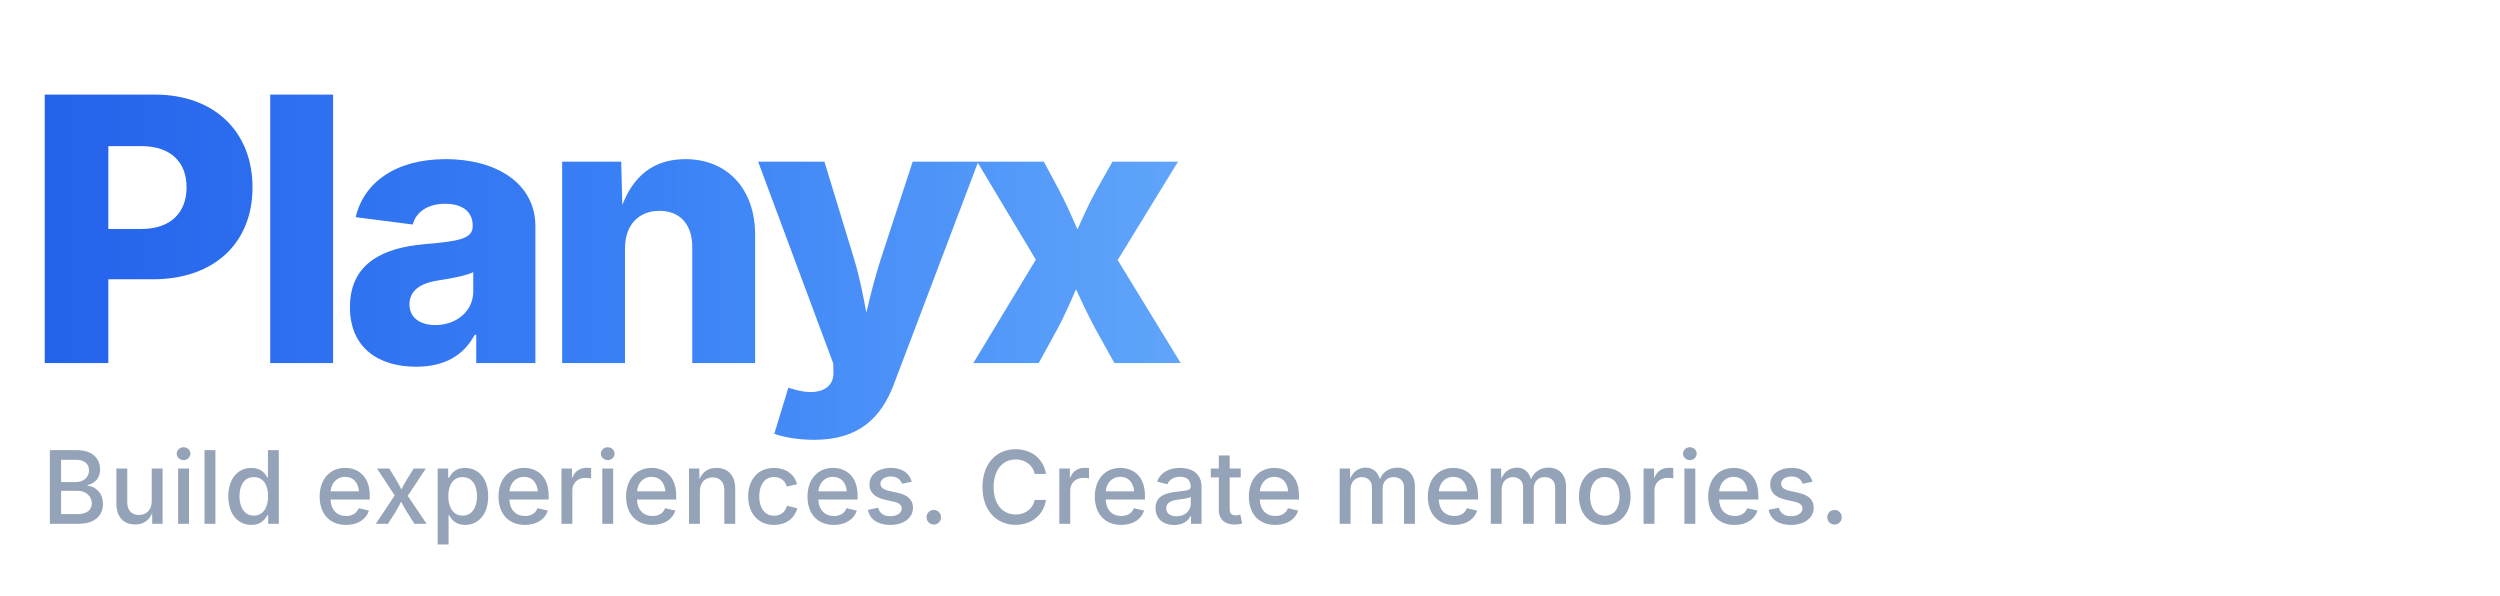
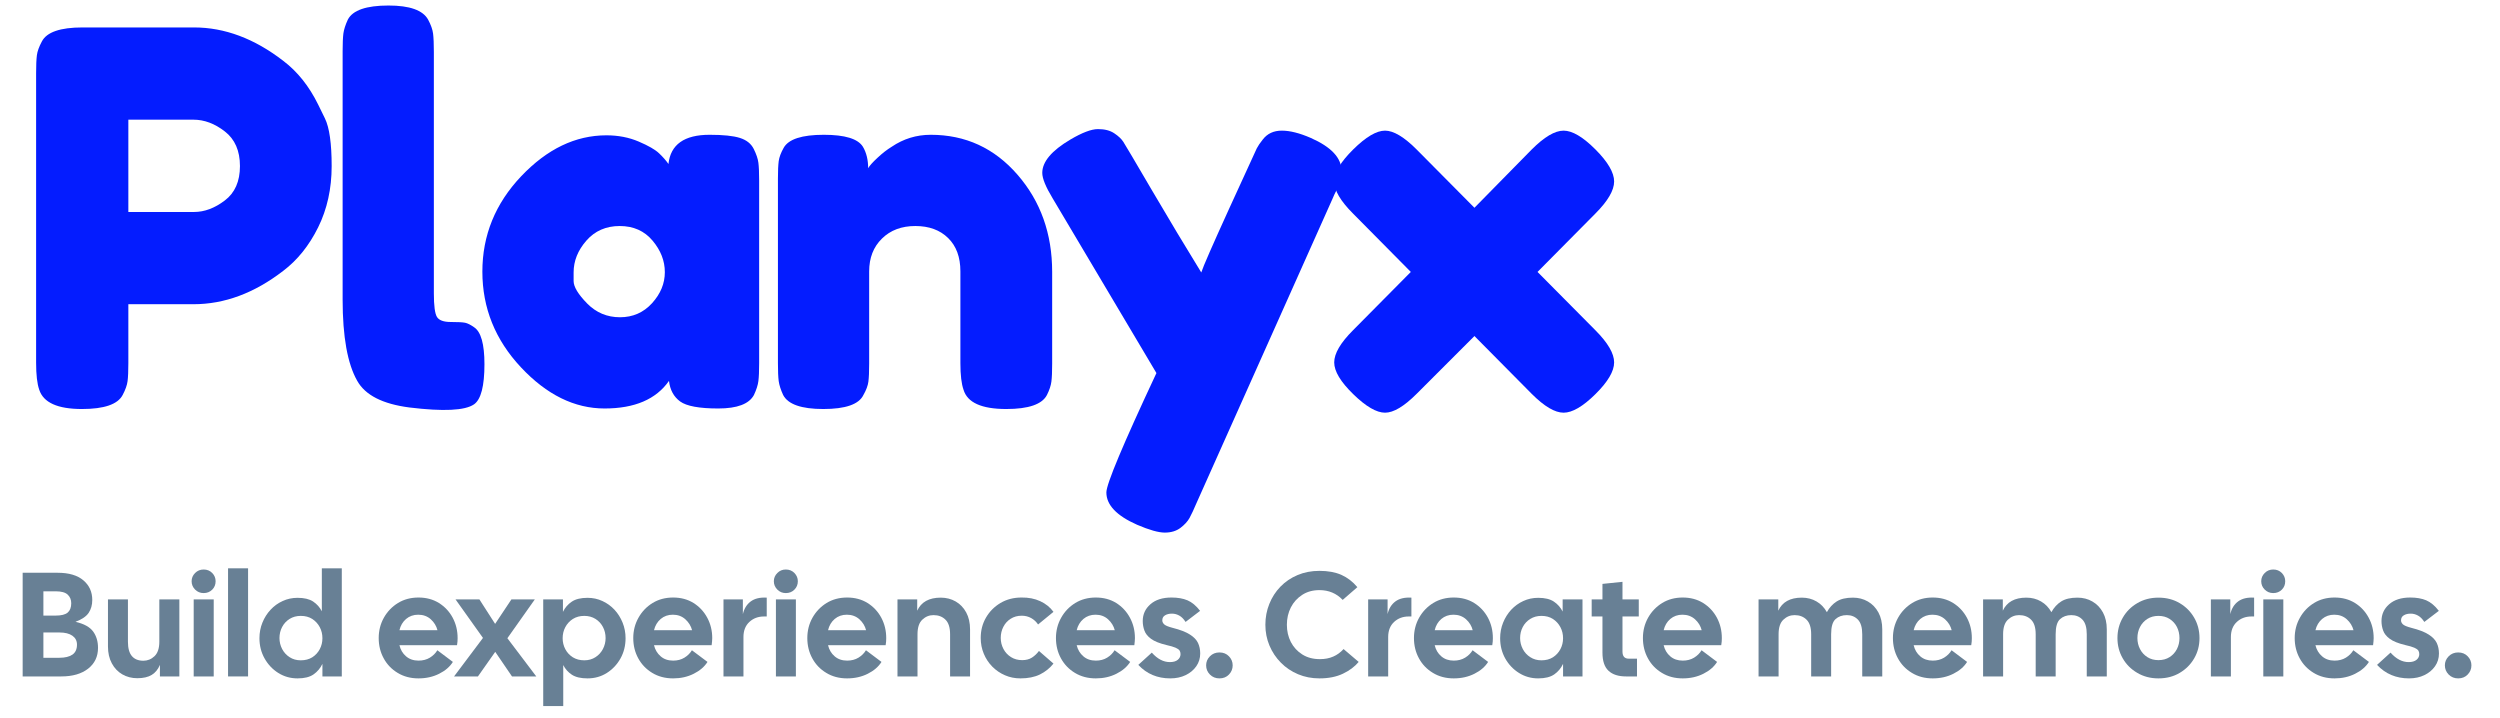
- <svg xmlns="http://www.w3.org/2000/svg" viewBox="0 0 420 100" role="img" aria-labelledby="title desc">
-   <defs>
-     <linearGradient id="planyxBlue" x1="0" y1="0" x2="1" y2="0">
-       <stop offset="0" stop-color="#2563EB" />
-       <stop offset="0.55" stop-color="#3B82F6" />
-       <stop offset="1" stop-color="#60A5FA" />
-     </linearGradient>
-   </defs>
-   <text x="4" y="61" fill="url(#planyxBlue)" font-family="Arial Rounded MT Bold, Nunito, Poppins, Inter, Arial, sans-serif" font-size="62" font-weight="800" letter-spacing="-2.5">Planyx</text>
-   <text x="7" y="88" fill="#94A3B8" font-family="Inter, Arial, sans-serif" font-size="17" font-weight="500" letter-spacing="0.15">Build experiences. Create memories.</text>
+ <svg xmlns="http://www.w3.org/2000/svg" version="1.1" width="2000" height="574" viewBox="0 0 2000 574">
+   <svg xml:space="preserve" width="2000" height="574" data-version="2" data-id="lg_uvmnhkD0uHk7bGW861" viewBox="0 0 422 121" x="0" y="0">
+     <path fill="#041CFF" d="m53.705 17.595 1.14 2.33q1.14 2.33 1.14 8.05 0 5.72-2.28 10.34-2.29 4.62-5.9 7.35-7.3 5.63-15.14 5.63h-11v9.95q0 2.02-.13 3.03-.13 1.02-.83 2.34-1.24 2.37-6.87 2.37-6.16 0-7.21-3.25-.53-1.5-.53-4.58v-48.84q0-2.02.13-3.04.13-1.01.84-2.33 1.23-2.37 6.86-2.37h18.83q7.75 0 15.05 5.63 3.61 2.73 5.9 7.39m-20.95 18.13q2.64 0 5.19-1.94 2.56-1.93 2.56-5.81 0-3.87-2.56-5.85-2.55-1.98-5.28-1.98h-11v15.58z" />
+     <rect width="49.89" height="64.41" x="-24.945" y="-32.205" fill="none" rx="0" ry="0" transform="matrix(1 0 0 1 31.54 37.28)" />
+     <path fill="#041CFF" d="M57.835 8.615q0-2.02.13-3.03.14-1.01.75-2.33 1.23-2.38 6.87-2.38 5.36 0 6.68 2.38.71 1.32.84 2.37.13 1.06.13 3.08v40.75q0 3.16.53 4 .53.84 2.33.84 1.81 0 2.42.13.62.13 1.5.75 1.76 1.14 1.76 6.24 0 5.55-1.76 6.78-2.29 1.58-10.91.53-6.78-.88-8.8-4.49-2.47-4.31-2.47-13.73Z" />
+     <rect width="23.94" height="68.581" x="-11.97" y="-34.291" fill="none" rx="0" ry="0" transform="matrix(1 0 0 1 70.305 35.666)" />
+     <path fill="#041CFF" d="M112.835 27.625q.53-4.93 6.95-4.93 3.44 0 5.11.53 1.67.53 2.33 1.85.66 1.32.79 2.33t.13 3.04v30.8q0 2.02-.13 3.03-.13 1.02-.75 2.34-1.23 2.28-6.02 2.28-4.8 0-6.43-1.18-1.63-1.19-1.89-3.48-3.26 4.66-10.87 4.66-7.61 0-14.12-6.95-6.51-6.95-6.51-16.15 0-9.19 6.55-16.1 6.56-6.91 14.39-6.91 2.99 0 5.46 1.06 2.46 1.05 3.43 1.98.97.92 1.58 1.8m-16.01 18.31v1.45q0 1.45 2.28 3.78 2.29 2.33 5.55 2.33 3.25 0 5.41-2.37 2.16-2.38 2.16-5.24 0-2.86-2.07-5.32-2.07-2.47-5.55-2.47-3.47 0-5.63 2.47-2.15 2.46-2.15 5.37" />
+     <rect width="46.72" height="46.2" x="-23.36" y="-23.1" fill="none" rx="0" ry="0" transform="matrix(1 0 0 1 105.285 46.295)" />
+     <path fill="#041CFF" d="M157.105 22.695q8.8 0 14.65 6.74 5.85 6.73 5.85 16.41v15.49q0 2.02-.13 3.03-.13 1.01-.75 2.25-1.23 2.37-6.86 2.37-6.25 0-7.22-3.25-.53-1.5-.53-4.49v-15.49q0-3.61-2.07-5.63-2.06-2.03-5.54-2.03t-5.63 2.12q-2.16 2.11-2.16 5.54v15.58q0 2.02-.13 3.03-.13 1.01-.84 2.25-1.14 2.37-6.77 2.37-5.55 0-6.78-2.37-.61-1.32-.75-2.34-.13-1.01-.13-3.03v-31.15q0-1.94.13-2.95.14-1.01.84-2.25 1.23-2.2 6.78-2.2 5.36 0 6.6 2.03.88 1.49.88 3.61.35-.62 1.58-1.76 1.23-1.15 2.38-1.85 2.99-2.03 6.6-2.03" />
+     <rect width="46.29" height="46.29" x="-23.145" y="-23.145" fill="none" rx="0" ry="0" transform="matrix(1 0 0 1 154.96 46.34)" />
+     <path fill="#041CFF" d="M221.255 23.225q5.19 2.29 5.19 5.55 0 1.58-.7 2.99-.71 1.41-.71 1.49l-23.05 51.57q-.71 1.67-1.19 2.55-.49.88-1.54 1.68-1.06.79-2.64.79-1.59 0-4.67-1.32-5.19-2.29-5.19-5.46 0-2.11 8.45-20.15l-17.51-29.48q-1.76-2.9-1.76-4.31 0-2.82 4.75-5.63 2.99-1.76 4.66-1.76 1.68 0 2.73.7 1.06.7 1.54 1.45.49.75 4.84 8.19 4.36 7.43 8.32 13.86.44-1.41 4.75-10.87 4.31-9.46 4.62-10.08.31-.61 1.01-1.49 1.15-1.5 3.21-1.5 2.07 0 4.89 1.23" />
+     <rect width="50.51" height="68.11" x="-25.255" y="-34.055" fill="none" rx="0" ry="0" transform="matrix(1 0 0 1 201.69 56.29)" />
+     <path fill="#041CFF" d="m259.535 45.845 9.77 9.85q3.16 3.17 3.16 5.42 0 2.24-3.16 5.36-3.17 3.13-5.37 3.13t-5.37-3.17l-9.68-9.77-9.77 9.77q-3.17 3.17-5.32 3.17-2.16 0-5.37-3.13-3.21-3.12-3.21-5.36 0-2.25 3.17-5.42l9.76-9.85-9.76-9.86q-3.17-3.17-3.17-5.41t3.21-5.41q3.21-3.17 5.37-3.17 2.15 0 5.32 3.17l9.77 9.85 9.68-9.85q3.17-3.17 5.37-3.17t5.37 3.17q3.16 3.17 3.16 5.41t-3.16 5.41Z" />
+     <rect width="47.25" height="47.61" x="-23.625" y="-23.805" fill="none" rx="0" ry="0" transform="matrix(1 0 0 1 249.34 46.3)" />
+     <path fill="#688095" d="M3.825 114.125v-17.5h5.9q2.85 0 4.35 1.28 1.5 1.27 1.5 3.32 0 1.25-.61 2.17-.62.91-2.22 1.51 2.15.5 2.98 1.64.82 1.13.82 2.76 0 2.2-1.67 3.51-1.68 1.31-4.53 1.31Zm3.5-10.27h2.07q1.43 0 2.03-.51.6-.52.6-1.57 0-.9-.6-1.46-.6-.56-2.03-.56h-2.07Zm0 7.12h2.7q1.42 0 2.2-.53.77-.54.77-1.69 0-.95-.77-1.5-.78-.55-2.2-.55h-2.7Z" />
+     <rect width="12.72" height="17.5" x="-6.36" y="-8.75" fill="none" rx="0" ry="0" transform="matrix(1 0 0 1 10.685 105.875)" />
+     <path fill="#688095" d="M23.175 114.425q-1.4 0-2.53-.65-1.12-.65-1.77-1.86-.65-1.21-.65-2.84v-7.95h3.37v7.13q0 1.67.68 2.45.67.77 1.92.77 1.08 0 1.89-.77.81-.78.81-2.45v-7.13h3.38v13h-3.28v-1.95q-.47 1.13-1.38 1.69-.92.56-2.44.56" />
+     <rect width="12.05" height="13.3" x="-6.025" y="-6.65" fill="none" rx="0" ry="0" transform="matrix(1 0 0 1 24.75 108.275)" />
+     <path fill="#688095" d="M34.375 100.055q-.85 0-1.44-.59t-.59-1.41q0-.8.59-1.39.59-.59 1.44-.59.87 0 1.45.59.57.59.57 1.39 0 .85-.57 1.42-.58.58-1.45.58m-1.68 14.07v-13h3.38v13Z" />
+     <rect width="4.05" height="18.05" x="-2.025" y="-9.025" fill="none" rx="0" ry="0" transform="matrix(1 0 0 1 34.87 105.6)" />
+     <path fill="#688095" d="M38.495 114.125v-18.25h3.38v18.25Z" />
+     <rect width="3.38" height="18.25" x="-1.69" y="-9.125" fill="none" rx="0" ry="0" transform="matrix(1 0 0 1 40.685 105.5)" />
+     <path fill="#688095" d="M50.225 114.455q-1.78 0-3.24-.91-1.46-.92-2.32-2.45-.87-1.54-.87-3.42 0-1.4.5-2.63.5-1.24 1.38-2.18.87-.94 2.04-1.47 1.16-.54 2.51-.54 1.67 0 2.62.62.95.63 1.48 1.65v-7.25h3.37v18.25h-3.27v-2.12q-.53 1.1-1.49 1.77-.96.68-2.71.68m.55-3.05q1.12 0 1.94-.51.81-.52 1.26-1.37.45-.85.45-1.85 0-1.02-.45-1.87-.45-.85-1.26-1.38-.82-.52-1.94-.52-1.08 0-1.89.51-.81.51-1.26 1.36-.45.85-.45 1.88 0 .97.45 1.84.45.86 1.26 1.38.81.53 1.89.53" />
+     <rect width="13.9" height="18.58" x="-6.95" y="-9.29" fill="none" rx="0" ry="0" transform="matrix(1 0 0 1 51.245 105.665)" />
+     <path fill="#688095" d="M70.645 114.455q-2 0-3.52-.93-1.53-.92-2.36-2.46-.84-1.54-.84-3.41 0-1.88.87-3.44.88-1.56 2.39-2.49 1.51-.92 3.46-.92t3.44.92q1.49.93 2.33 2.49.83 1.56.83 3.44 0 .27-.02.57-.03.3-.08.63h-9.72q.27 1.15 1.11 1.87.84.73 2.11.73 1.1 0 1.92-.5.81-.5 1.26-1.25l2.62 1.97q-.77 1.23-2.32 2-1.55.78-3.48.78m-.05-10.75q-1.2 0-2.05.72-.85.73-1.12 1.9h6.42q-.27-1.07-1.13-1.85-.87-.77-2.12-.77" />
+     <rect width="13.32" height="13.65" x="-6.66" y="-6.825" fill="none" rx="0" ry="0" transform="matrix(1 0 0 1 71.085 108.13)" />
+     <path fill="#688095" d="m76.645 114.125 4.88-6.5-4.63-6.5h4.03l2.65 4.13 2.75-4.13h3.95l-4.63 6.55 4.88 6.45h-4.1l-2.83-4.15-2.92 4.15Z" />
+     <rect width="13.88" height="13" x="-6.94" y="-6.5" fill="none" rx="0" ry="0" transform="matrix(1 0 0 1 84.085 108.125)" />
+     <path fill="#688095" d="M91.695 119.125v-18h3.33v2.1q.52-1.07 1.49-1.72.96-.65 2.66-.65 1.35 0 2.51.54 1.16.53 2.04 1.47.87.94 1.37 2.18.5 1.23.5 2.63 0 1.88-.86 3.42-.86 1.53-2.31 2.45-1.45.91-3.25.91-1.68 0-2.63-.61-.95-.62-1.47-1.64v6.92Zm6.93-7.72q1.07 0 1.89-.53.81-.52 1.26-1.38.45-.87.45-1.84 0-1.03-.45-1.88-.45-.85-1.26-1.36-.82-.51-1.89-.51-1.1 0-1.93.52-.82.53-1.27 1.38-.45.85-.45 1.87 0 1 .45 1.85.45.85 1.27 1.37.83.51 1.93.51" />
+     <rect width="13.9" height="18.27" x="-6.95" y="-9.135" fill="none" rx="0" ry="0" transform="matrix(1 0 0 1 99.145 110.49)" />
+     <path fill="#688095" d="M113.625 114.455q-2 0-3.53-.93-1.52-.92-2.36-2.46-.84-1.54-.84-3.41 0-1.88.88-3.44.87-1.56 2.39-2.49 1.51-.92 3.46-.92t3.44.92q1.48.93 2.32 2.49.84 1.56.84 3.44 0 .27-.03.57-.02.3-.07.63h-9.73q.28 1.15 1.12 1.87.83.73 2.11.73 1.1 0 1.91-.5.81-.5 1.26-1.25l2.63 1.97q-.78 1.23-2.33 2-1.55.78-3.47.78m-.05-10.75q-1.2 0-2.05.72-.85.73-1.13 1.9h6.43q-.28-1.07-1.14-1.85-.86-.77-2.11-.77" />
+     <rect width="13.33" height="13.65" x="-6.665" y="-6.825" fill="none" rx="0" ry="0" transform="matrix(1 0 0 1 114.06 108.13)" />
+     <path fill="#688095" d="M122.125 114.125v-13h3.27v2.48q.33-1.4 1.33-2.14 1-.74 2.7-.64v3.18h-.48q-1.45 0-2.45.92-1 .93-1 2.55v6.65Z" />
+     <rect width="7.3" height="13.347" x="-3.65" y="-6.673" fill="none" rx="0" ry="0" transform="matrix(1 0 0 1 126.275 107.952)" />
+     <path fill="#688095" d="M132.645 100.055q-.85 0-1.43-.59-.59-.59-.59-1.41 0-.8.59-1.39.58-.59 1.43-.59.88 0 1.45.59.58.59.58 1.39 0 .85-.58 1.42-.57.58-1.45.58m-1.67 14.07v-13h3.37v13Z" />
+     <rect width="4.05" height="18.05" x="-2.025" y="-9.025" fill="none" rx="0" ry="0" transform="matrix(1 0 0 1 133.15 105.6)" />
+     <path fill="#688095" d="M142.995 114.455q-2 0-3.52-.93-1.53-.92-2.36-2.46-.84-1.54-.84-3.41 0-1.88.87-3.44.88-1.56 2.39-2.49 1.51-.92 3.46-.92t3.44.92q1.49.93 2.33 2.49.83 1.56.83 3.44 0 .27-.02.57-.03.3-.08.63h-9.72q.27 1.15 1.11 1.87.84.73 2.11.73 1.1 0 1.92-.5.81-.5 1.26-1.25l2.62 1.97q-.77 1.23-2.32 2-1.55.78-3.48.78m-.05-10.75q-1.2 0-2.05.72-.85.73-1.12 1.9h6.42q-.27-1.07-1.13-1.85-.87-.77-2.12-.77" />
+     <rect width="13.32" height="13.65" x="-6.66" y="-6.825" fill="none" rx="0" ry="0" transform="matrix(1 0 0 1 143.435 108.13)" />
+     <path fill="#688095" d="M151.495 114.125v-13h3.33v1.9q1.02-2.2 3.97-2.2 1.4 0 2.53.65 1.12.65 1.77 1.85.65 1.2.65 2.85v7.95h-3.37v-7.12q0-1.7-.78-2.46-.77-.77-2.02-.77-1.08 0-1.89.77-.81.76-.81 2.46v7.12Z" />
+     <rect width="12.25" height="13.3" x="-6.125" y="-6.65" fill="none" rx="0" ry="0" transform="matrix(1 0 0 1 158.12 107.975)" />
+     <path fill="#688095" d="M172.245 114.455q-1.4 0-2.61-.53-1.21-.52-2.14-1.46-.92-.94-1.43-2.17-.52-1.24-.52-2.67 0-1.9.89-3.43.89-1.54 2.45-2.47 1.56-.92 3.54-.92 1.77-.03 3.17.62t2.23 1.8l-2.6 2.13q-.45-.68-1.16-1.08-.72-.4-1.59-.4-1.08 0-1.88.52-.8.51-1.23 1.36-.44.85-.44 1.87 0 1 .46 1.87.46.86 1.28 1.37.81.51 1.88.51.98 0 1.65-.43.68-.44 1.18-1.12l2.45 2.13q-.93 1.17-2.29 1.84-1.36.66-3.29.66" />
+     <rect width="12.28" height="13.66" x="-6.14" y="-6.83" fill="none" rx="0" ry="0" transform="matrix(1 0 0 1 172.185 108.125)" />
+     <path fill="#688095" d="M184.975 114.455q-2 0-3.53-.93-1.52-.92-2.36-2.46-.84-1.54-.84-3.41 0-1.88.88-3.44.87-1.56 2.39-2.49 1.51-.92 3.46-.92t3.44.92q1.48.93 2.32 2.49.84 1.56.84 3.44 0 .27-.03.57-.02.3-.07.63h-9.73q.28 1.15 1.12 1.87.83.73 2.11.73 1.1 0 1.91-.5.81-.5 1.26-1.25l2.63 1.97q-.78 1.23-2.33 2-1.55.78-3.47.78m-.05-10.75q-1.2 0-2.05.72-.85.73-1.13 1.9h6.43q-.28-1.07-1.14-1.85-.86-.77-2.11-.77" />
+     <rect width="13.33" height="13.65" x="-6.665" y="-6.825" fill="none" rx="0" ry="0" transform="matrix(1 0 0 1 185.41 108.13)" />
+     <path fill="#688095" d="M197.545 114.455q-3.27 0-5.4-2.28l2.28-2.07q1.42 1.6 3.05 1.6.87 0 1.34-.39.46-.39.46-.96 0-.35-.16-.6-.17-.25-.68-.48-.51-.22-1.54-.45-1.75-.42-2.6-1.05-.85-.62-1.12-1.4-.28-.77-.28-1.6 0-1.7 1.29-2.83 1.29-1.14 3.56-1.14 1.58 0 2.7.47 1.13.48 2.13 1.78l-2.45 1.87q-.48-.75-1.06-1.07-.59-.33-1.24-.33-.7 0-1.16.28-.47.27-.47.87 0 .33.3.64t1.45.61q1.9.48 2.9 1.12 1 .63 1.38 1.43.37.8.37 1.78 0 1.2-.66 2.15t-1.8 1.5q-1.14.55-2.59.55" />
+     <rect width="10.45" height="13.65" x="-5.225" y="-6.825" fill="none" rx="0" ry="0" transform="matrix(1 0 0 1 197.87 108.13)" />
+     <path fill="#688095" d="M205.845 114.455q-.97 0-1.61-.65-.64-.65-.64-1.55 0-.88.64-1.53t1.61-.65q.98 0 1.6.65.63.65.63 1.53 0 .9-.63 1.55-.62.65-1.6.65" />
+     <rect width="4.48" height="4.38" x="-2.24" y="-2.19" fill="none" rx="0" ry="0" transform="matrix(1 0 0 1 206.335 112.765)" />
+     <path fill="#688095" d="M222.725 114.455q-1.95 0-3.61-.7-1.67-.7-2.9-1.95-1.24-1.25-1.93-2.89-.69-1.64-.69-3.51 0-1.88.67-3.53.66-1.65 1.87-2.9t2.89-1.96q1.67-.71 3.7-.71 2.15 0 3.69.67 1.53.68 2.71 2.08l-2.48 2.15q-1.57-1.65-3.92-1.65-1.68 0-2.91.8-1.24.8-1.92 2.12-.67 1.33-.67 2.93t.67 2.91q.68 1.31 1.93 2.1t2.97.79q1.28 0 2.25-.43.98-.42 1.75-1.27l2.55 2.17q-1 1.2-2.66 1.99-1.66.79-3.96.79" />
+     <rect width="15.75" height="18.15" x="-7.875" y="-9.075" fill="none" rx="0" ry="0" transform="matrix(1 0 0 1 221.97 105.88)" />
+     <path fill="#688095" d="M230.945 114.125v-13h3.28v2.48q.32-1.4 1.32-2.14 1-.74 2.7-.64v3.18h-.47q-1.45 0-2.45.92-1 .93-1 2.55v6.65Z" />
+     <rect width="7.3" height="13.347" x="-3.65" y="-6.673" fill="none" rx="0" ry="0" transform="matrix(1 0 0 1 235.095 107.952)" />
+     <path fill="#688095" d="M245.395 114.455q-2 0-3.52-.93-1.53-.92-2.36-2.46-.84-1.54-.84-3.41 0-1.88.87-3.44.88-1.56 2.39-2.49 1.51-.92 3.46-.92t3.44.92q1.49.93 2.33 2.49.83 1.56.83 3.44 0 .27-.02.57-.03.3-.08.63h-9.72q.27 1.15 1.11 1.87.84.73 2.11.73 1.1 0 1.92-.5.81-.5 1.26-1.25l2.62 1.97q-.77 1.23-2.32 2-1.55.78-3.48.78m-.05-10.75q-1.2 0-2.05.72-.85.73-1.12 1.9h6.42q-.27-1.07-1.13-1.85-.87-.77-2.12-.77" />
+     <rect width="13.32" height="13.65" x="-6.66" y="-6.825" fill="none" rx="0" ry="0" transform="matrix(1 0 0 1 245.835 108.13)" />
+     <path fill="#688095" d="M259.645 114.455q-1.77 0-3.23-.91-1.47-.92-2.33-2.45-.86-1.54-.86-3.42 0-1.4.5-2.63.5-1.24 1.37-2.18.88-.94 2.04-1.47 1.16-.54 2.51-.54 1.7 0 2.65.64.95.63 1.48 1.68v-2.05h3.35v13h-3.28v-2.12q-.52 1.1-1.48 1.77-.97.68-2.72.68m.55-3.05q1.13 0 1.94-.51.81-.52 1.26-1.37.45-.85.45-1.85 0-1.02-.45-1.87-.45-.85-1.26-1.38-.81-.52-1.94-.52-1.07 0-1.88.51-.82.51-1.27 1.36-.45.85-.45 1.88 0 .97.45 1.84.45.86 1.27 1.38.81.53 1.88.53" />
+     <rect width="13.9" height="13.6" x="-6.95" y="-6.8" fill="none" rx="0" ry="0" transform="matrix(1 0 0 1 260.675 108.155)" />
+     <path fill="#688095" d="M274.475 114.125q-1.93 0-2.95-.95-1.03-.95-1.03-3.07v-6.1h-1.82v-2.88h1.82v-2.62l3.38-.35v2.97h2.75v2.88h-2.75v5.92q0 1.2 1.05 1.2h1.4v3Z" />
+     <rect width="7.95" height="15.97" x="-3.975" y="-7.985" fill="none" rx="0" ry="0" transform="matrix(1 0 0 1 273.15 106.64)" />
+     <path fill="#688095" d="M284.045 114.455q-2 0-3.52-.93-1.53-.92-2.36-2.46-.84-1.54-.84-3.41 0-1.88.87-3.44.88-1.56 2.39-2.49 1.51-.92 3.46-.92t3.44.92q1.49.93 2.33 2.49.83 1.56.83 3.44 0 .27-.02.57-.03.3-.08.63h-9.72q.27 1.15 1.11 1.87.84.73 2.11.73 1.1 0 1.92-.5.81-.5 1.26-1.25l2.62 1.97q-.77 1.23-2.32 2-1.55.78-3.48.78m-.05-10.75q-1.2 0-2.05.72-.85.73-1.12 1.9h6.42q-.27-1.07-1.13-1.85-.87-.77-2.12-.77" />
+     <rect width="13.32" height="13.65" x="-6.66" y="-6.825" fill="none" rx="0" ry="0" transform="matrix(1 0 0 1 284.485 108.13)" />
+     <path fill="#688095" d="M296.845 114.125v-13h3.33v1.9q1.02-2.2 3.97-2.2 1.38 0 2.48.64t1.75 1.81q.65-1.17 1.66-1.81 1.01-.64 2.74-.64 1.4 0 2.52.65 1.13.65 1.78 1.85.65 1.2.65 2.85v7.95h-3.38v-7.12q0-1.7-.72-2.46-.73-.77-1.88-.77-1.17 0-1.91.68-.74.67-.74 2.55v7.12h-3.37v-7.12q0-1.7-.78-2.46-.77-.77-2.02-.77-1.08 0-1.89.77-.81.76-.81 2.46v7.12Z" />
+     <rect width="20.88" height="13.3" x="-10.44" y="-6.65" fill="none" rx="0" ry="0" transform="matrix(1 0 0 1 307.785 107.975)" />
+     <path fill="#688095" d="M326.245 114.455q-2 0-3.52-.93-1.53-.92-2.36-2.46-.84-1.54-.84-3.41 0-1.88.87-3.44.88-1.56 2.39-2.49 1.51-.92 3.46-.92t3.44.92q1.49.93 2.33 2.49.83 1.56.83 3.44 0 .27-.02.57-.03.3-.08.63h-9.72q.27 1.15 1.11 1.87.84.73 2.11.73 1.1 0 1.92-.5.81-.5 1.26-1.25l2.62 1.97q-.77 1.23-2.32 2-1.55.78-3.48.78m-.05-10.75q-1.2 0-2.05.72-.85.73-1.12 1.9h6.42q-.27-1.07-1.13-1.85-.87-.77-2.12-.77" />
+     <rect width="13.32" height="13.65" x="-6.66" y="-6.825" fill="none" rx="0" ry="0" transform="matrix(1 0 0 1 326.685 108.13)" />
+     <path fill="#688095" d="M334.745 114.125v-13h3.33v1.9q1.02-2.2 3.97-2.2 1.38 0 2.48.64t1.75 1.81q.65-1.17 1.66-1.81 1.01-.64 2.74-.64 1.4 0 2.52.65 1.13.65 1.78 1.85.65 1.2.65 2.85v7.95h-3.38v-7.12q0-1.7-.72-2.46-.73-.77-1.88-.77-1.17 0-1.91.68-.74.67-.74 2.55v7.12h-3.37v-7.12q0-1.7-.78-2.46-.77-.77-2.02-.77-1.08 0-1.89.77-.81.76-.81 2.46v7.12Z" />
+     <rect width="20.88" height="13.3" x="-10.44" y="-6.65" fill="none" rx="0" ry="0" transform="matrix(1 0 0 1 345.685 107.975)" />
+     <path fill="#688095" d="M364.345 114.455q-2 0-3.57-.93-1.58-.92-2.46-2.46-.89-1.54-.89-3.41 0-1.88.89-3.43.88-1.55 2.46-2.47 1.57-.93 3.57-.93 2.03 0 3.59.93 1.56.92 2.45 2.47.89 1.55.89 3.43 0 1.87-.89 3.41t-2.45 2.46q-1.56.93-3.59.93m0-3.08q1.08 0 1.88-.51.8-.51 1.24-1.36.43-.85.43-1.85 0-1.03-.43-1.88-.44-.85-1.24-1.36-.8-.51-1.88-.51-1.07 0-1.87.51t-1.24 1.36q-.44.85-.44 1.88 0 1 .44 1.85.44.85 1.24 1.36.8.51 1.87.51" />
+     <rect width="13.85" height="13.63" x="-6.925" y="-6.815" fill="none" rx="0" ry="0" transform="matrix(1 0 0 1 364.85 108.14)" />
+     <path fill="#688095" d="M373.195 114.125v-13h3.28v2.48q.32-1.4 1.32-2.14 1-.74 2.7-.64v3.18h-.47q-1.45 0-2.45.92-1 .93-1 2.55v6.65Z" />
+     <rect width="7.3" height="13.347" x="-3.65" y="-6.673" fill="none" rx="0" ry="0" transform="matrix(1 0 0 1 377.345 107.952)" />
+     <path fill="#688095" d="M383.725 100.055q-.85 0-1.44-.59t-.59-1.41q0-.8.59-1.39.59-.59 1.44-.59.87 0 1.45.59.57.59.57 1.39 0 .85-.57 1.42-.58.58-1.45.58m-1.68 14.07v-13h3.38v13Z" />
+     <rect width="4.05" height="18.05" x="-2.025" y="-9.025" fill="none" rx="0" ry="0" transform="matrix(1 0 0 1 384.22 105.6)" />
+     <path fill="#688095" d="M394.075 114.455q-2 0-3.53-.93-1.52-.92-2.36-2.46-.84-1.54-.84-3.41 0-1.88.88-3.44.87-1.56 2.39-2.49 1.51-.92 3.46-.92t3.44.92q1.48.92 2.32 2.49.84 1.56.84 3.44 0 .27-.03.57-.02.3-.07.63h-9.73q.28 1.15 1.12 1.87.83.73 2.11.73 1.1 0 1.91-.5.81-.5 1.26-1.25l2.63 1.97q-.78 1.23-2.33 2-1.55.78-3.47.78m-.05-10.75q-1.2 0-2.05.72-.85.73-1.13 1.9h6.43q-.28-1.07-1.14-1.85-.86-.77-2.11-.77" />
+     <rect width="13.33" height="13.65" x="-6.665" y="-6.825" fill="none" rx="0" ry="0" transform="matrix(1 0 0 1 394.51 108.13)" />
+     <path fill="#688095" d="M406.645 114.455q-3.27 0-5.4-2.28l2.28-2.07q1.42 1.6 3.05 1.6.87 0 1.34-.39.46-.39.46-.96 0-.35-.16-.6-.17-.25-.68-.48-.51-.22-1.54-.45-1.75-.42-2.6-1.05-.85-.62-1.12-1.4-.28-.77-.28-1.6 0-1.7 1.29-2.83 1.29-1.14 3.56-1.14 1.58 0 2.7.47 1.13.48 2.13 1.78l-2.45 1.87q-.48-.75-1.06-1.07-.59-.33-1.24-.33-.7 0-1.16.28-.47.27-.47.87 0 .33.3.64t1.45.61q1.9.48 2.9 1.12 1 .63 1.38 1.43.37.8.37 1.78 0 1.2-.66 2.15t-1.8 1.5q-1.14.55-2.59.55" />
+     <rect width="10.45" height="13.65" x="-5.225" y="-6.825" fill="none" rx="0" ry="0" transform="matrix(1 0 0 1 406.97 108.13)" />
+     <path fill="#688095" d="M414.945 114.455q-.97 0-1.61-.65-.64-.65-.64-1.55 0-.88.64-1.53t1.61-.65q.98 0 1.6.65.63.65.63 1.53 0 .9-.63 1.55-.62.65-1.6.65" />
+     <rect width="4.48" height="4.38" x="-2.24" y="-2.19" fill="none" rx="0" ry="0" transform="matrix(1 0 0 1 415.435 112.765)" />
+   </svg>
</svg>
